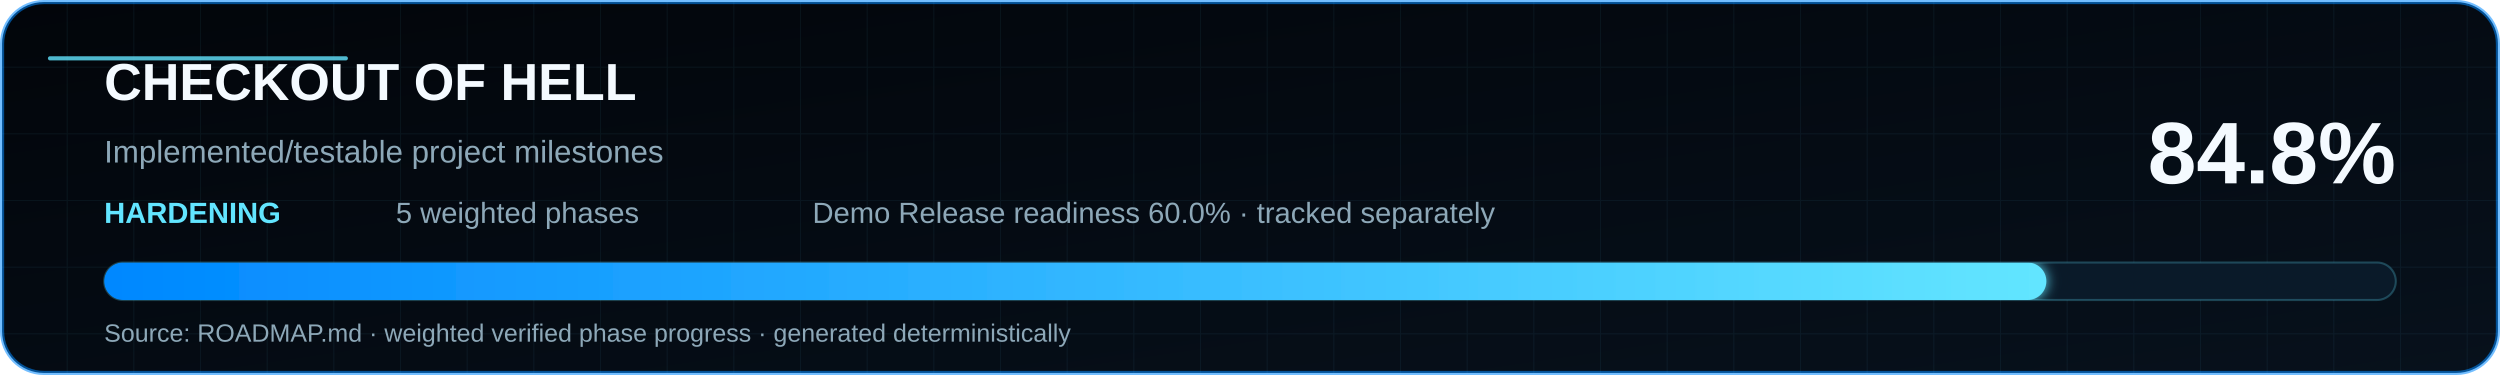
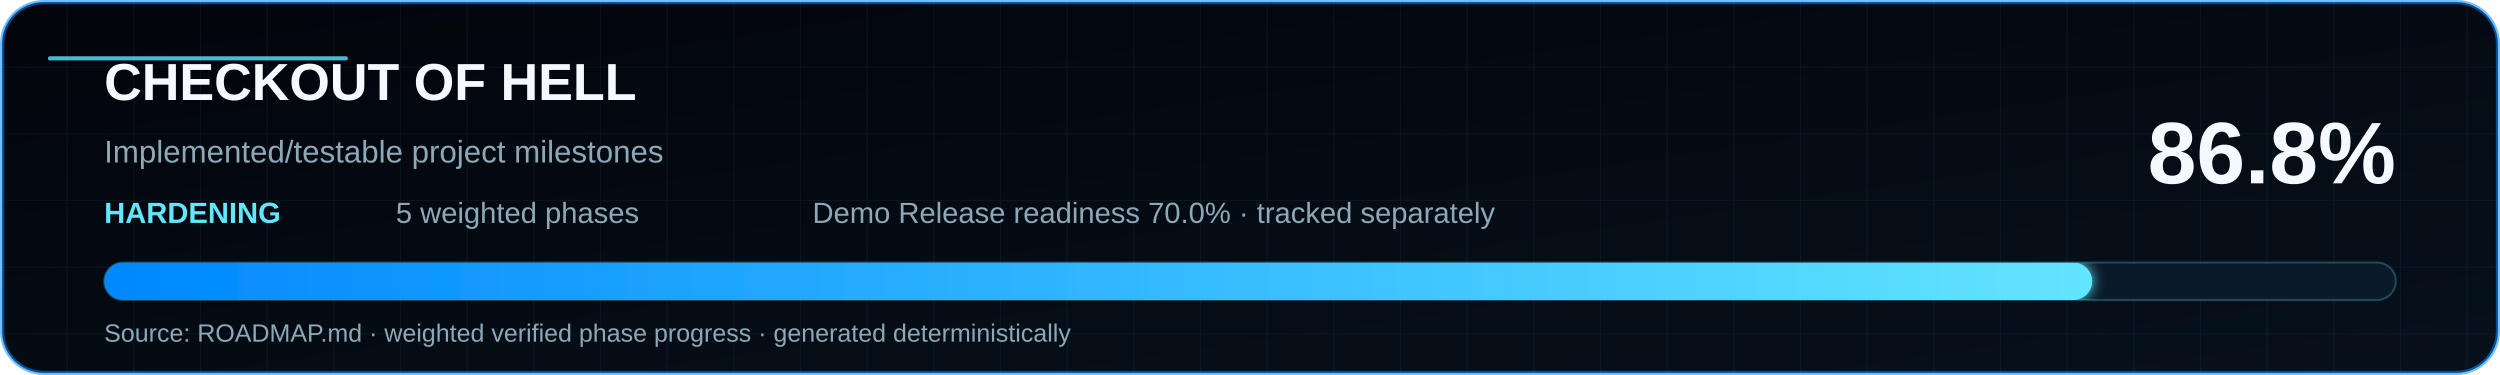
<svg xmlns="http://www.w3.org/2000/svg" width="1200" height="180" viewBox="0 0 1200 180" role="img" aria-labelledby="title desc">
  <defs>
    <linearGradient id="bg" x1="0" y1="0" x2="1" y2="1">
      <stop offset="0" stop-color="#02050A" />
      <stop offset="1" stop-color="#07111C" />
    </linearGradient>
    <linearGradient id="progressGradient" x1="0" y1="0" x2="1" y2="0">
      <stop offset="0" stop-color="#0088FF" />
      <stop offset="1" stop-color="#62E5FF" />
    </linearGradient>
    <pattern id="grid" width="32" height="32" patternUnits="userSpaceOnUse">
      <path d="M 32 0 L 0 0 0 32" fill="none" stroke="#62E5FF" stroke-opacity="0.055" stroke-width="1" />
    </pattern>
    <filter id="softGlow" x="-20%" y="-100%" width="140%" height="300%">
      <feGaussianBlur stdDeviation="3" result="blur" />
      <feMerge>
        <feMergeNode in="blur" />
        <feMergeNode in="SourceGraphic" />
      </feMerge>
    </filter>
    <clipPath id="trackClip">
      <rect x="50" y="126" width="1100" height="18" rx="9" />
    </clipPath>
  </defs>
  <rect x="1" y="1" width="1198" height="178" rx="20" fill="url(#bg)" stroke="#0088FF" stroke-opacity="0.55" stroke-width="2" />
  <rect x="1" y="1" width="1198" height="178" rx="20" fill="url(#grid)" />
  <path d="M24 28 H166" stroke="#62E5FF" stroke-width="2" stroke-linecap="round" opacity="0.8" />
  <text x="50" y="48" fill="#F4FAFF" font-family="Segoe UI,Arial,sans-serif" font-size="25" font-weight="700">CHECKOUT OF HELL</text>
  <text x="50" y="78" fill="#8DA8B8" font-family="Segoe UI,Arial,sans-serif" font-size="15">Implemented/testable project milestones</text>
  <text x="50" y="107" fill="#62E5FF" font-family="Segoe UI,Arial,sans-serif" font-size="14" font-weight="700">HARDENING</text>
  <text x="190" y="107" fill="#8DA8B8" font-family="Segoe UI,Arial,sans-serif" font-size="14">5 weighted phases</text>
-   <text x="390" y="107" fill="#8DA8B8" font-family="Segoe UI,Arial,sans-serif" font-size="14">Demo Release readiness 60.0% · tracked separately</text>
-   <text x="1150" y="88" text-anchor="end" fill="#F4FAFF" font-family="Segoe UI,Arial,sans-serif" font-size="42" font-weight="800">84.8%</text>
+   <text x="390" y="107" fill="#8DA8B8" font-family="Segoe UI,Arial,sans-serif" font-size="14">Demo Release readiness 70.0% · tracked separately</text>
+   <text x="1150" y="88" text-anchor="end" fill="#F4FAFF" font-family="Segoe UI,Arial,sans-serif" font-size="42" font-weight="800">86.8%</text>
  <rect id="progress-track" x="50" y="126" width="1100" height="18" rx="9" fill="#0A1A29" stroke="#62E5FF" stroke-opacity="0.25" />
-   <rect id="progress-fill" x="50" y="126" width="932.25" height="18" rx="9" fill="url(#progressGradient)" clip-path="url(#trackClip)" filter="url(#softGlow)" />
+   <rect id="progress-fill" x="50" y="126" width="954.25" height="18" rx="9" fill="url(#progressGradient)" clip-path="url(#trackClip)" filter="url(#softGlow)" />
  <text x="50" y="164" fill="#8DA8B8" font-family="Segoe UI,Arial,sans-serif" font-size="12">Source: ROADMAP.md · weighted verified phase progress · generated deterministically</text>
</svg>
